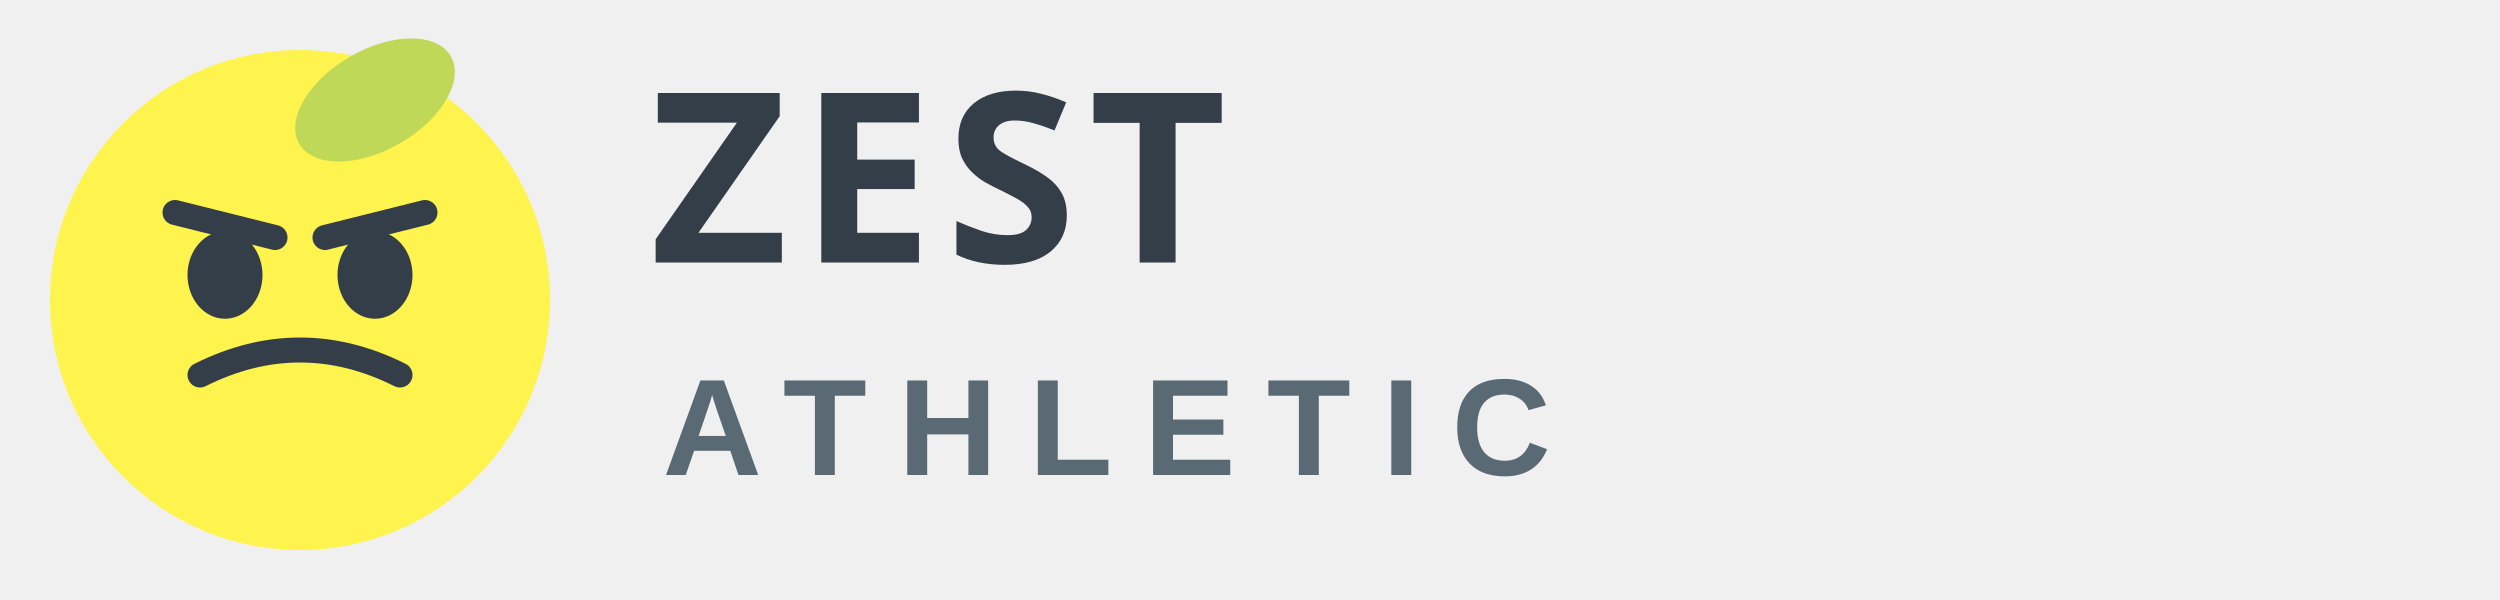
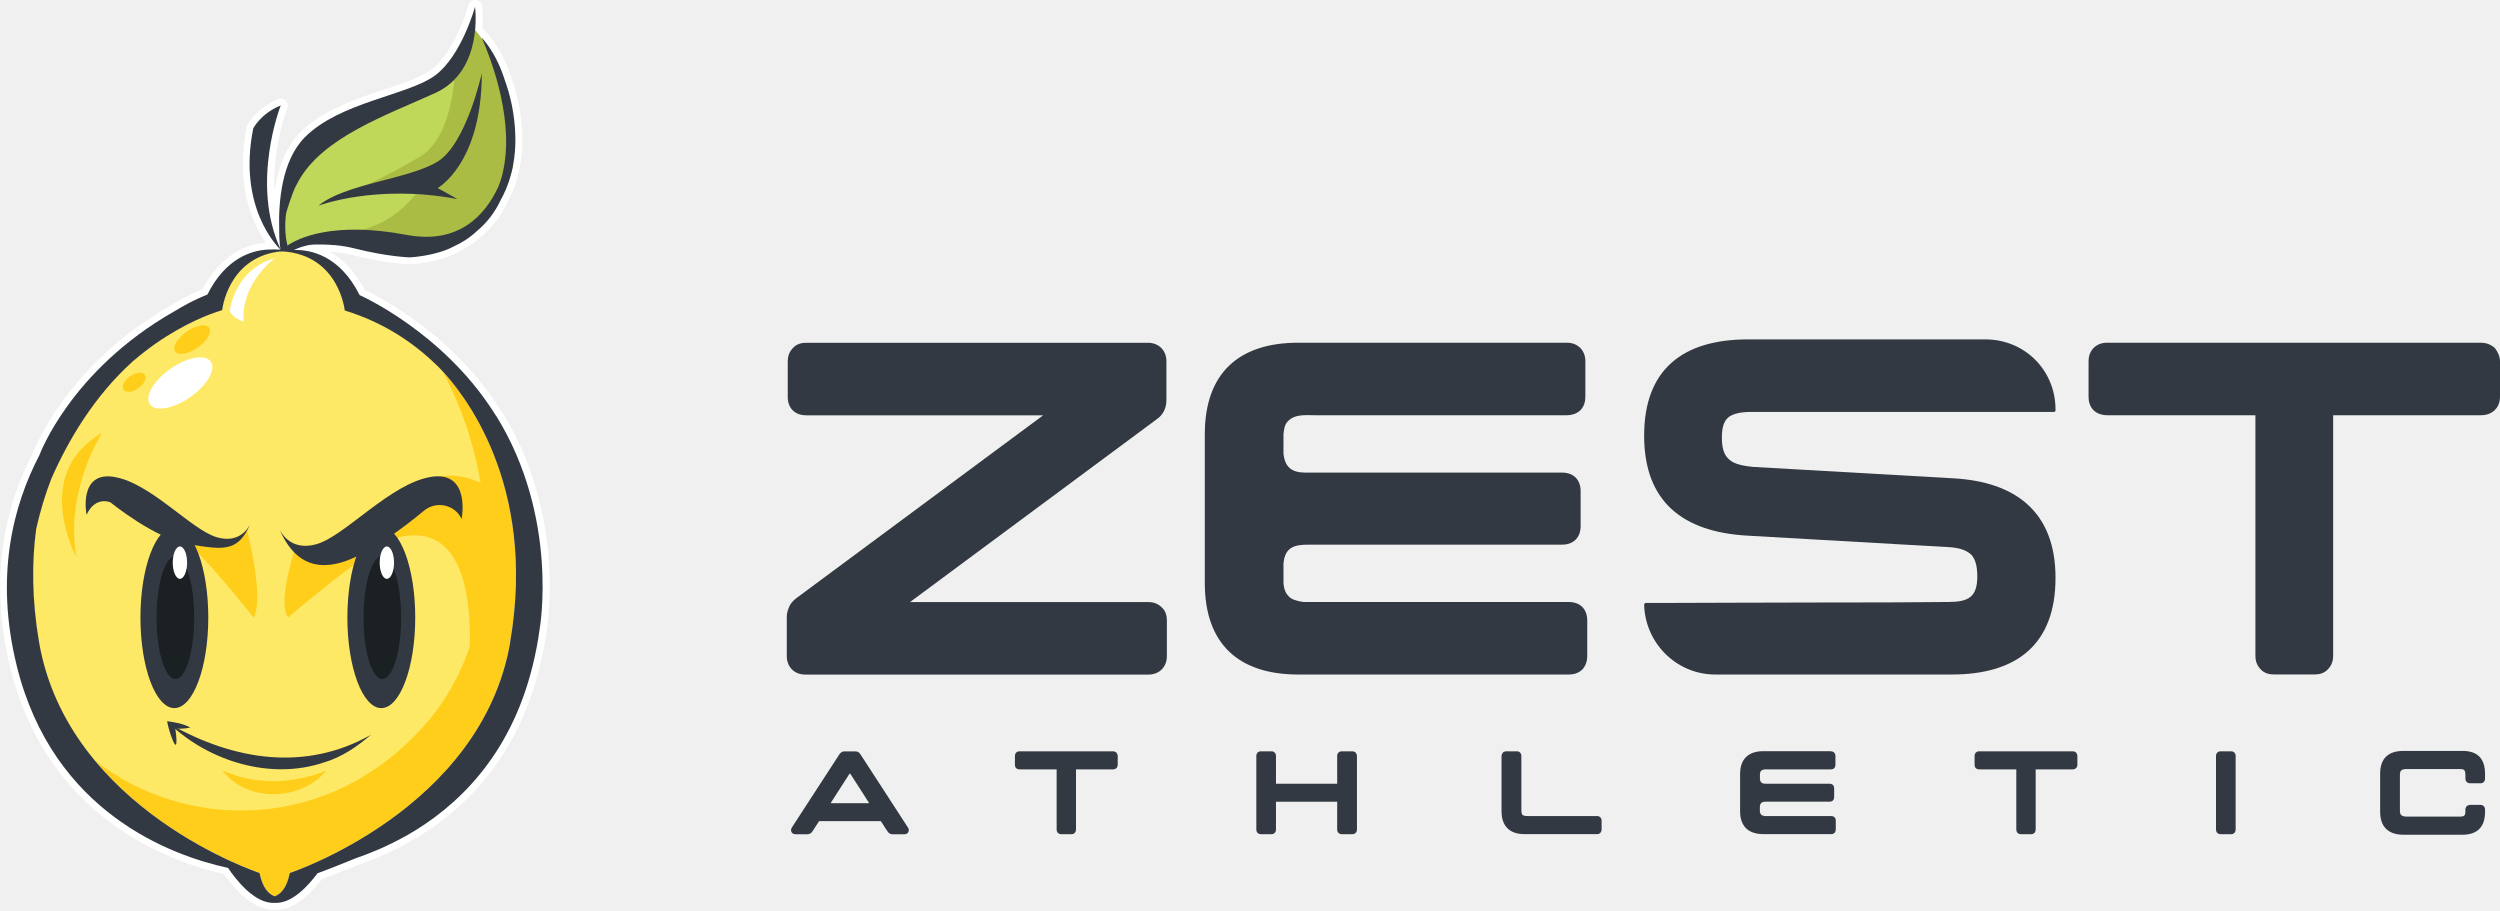
- <svg xmlns="http://www.w3.org/2000/svg" width="200" height="48" viewBox="0 0 200 48">
-   <circle cx="24" cy="24" r="20" fill="#FFF34D" />
-   <ellipse cx="30" cy="8" rx="7" ry="4" fill="#BFD857" transform="rotate(-30 30 8)" />
-   <ellipse cx="18" cy="22" rx="3" ry="3.5" fill="#333E48" />
-   <ellipse cx="30" cy="22" rx="3" ry="3.5" fill="#333E48" />
-   <line x1="14" y1="17" x2="22" y2="19" stroke="#333E48" stroke-width="2" stroke-linecap="round" />
-   <line x1="34" y1="17" x2="26" y2="19" stroke="#333E48" stroke-width="2" stroke-linecap="round" />
-   <path d="M16 30 Q24 26 32 30" stroke="#333E48" stroke-width="2" fill="none" stroke-linecap="round" />
-   <text x="52" y="21" font-family="Arial Black, sans-serif" font-weight="900" font-size="19" fill="#333E48" letter-spacing="1">ZEST</text>
-   <text x="53" y="38" font-family="Arial, sans-serif" font-weight="700" font-size="11" fill="#5A6A75" letter-spacing="2.5">ATHLETIC</text>
+ <svg xmlns="http://www.w3.org/2000/svg" id="Layer_2" data-name="Layer 2" viewBox="0 0 369.19 134.39">
+   <defs>
+     <style>
+       .cls-1 {
+         fill: none;
+         stroke: #fff;
+         stroke-linecap: round;
+         stroke-linejoin: round;
+         stroke-width: 2.05px;
+       }
+ 
+       .cls-2 {
+         fill: #1b2023;
+       }
+ 
+       .cls-2, .cls-3, .cls-4, .cls-5, .cls-6, .cls-7, .cls-8, .cls-9 {
+         stroke-width: 0px;
+       }
+ 
+       .cls-3 {
+         fill: #b2d236;
+       }
+ 
+       .cls-4 {
+         fill: #aabc43;
+       }
+ 
+       .cls-5 {
+         fill: #bfd859;
+       }
+ 
+       .cls-6 {
+         fill: #333942;
+       }
+ 
+       .cls-7 {
+         fill: #fff;
+       }
+ 
+       .cls-8 {
+         fill: #fee966;
+       }
+ 
+       .cls-9 {
+         fill: #ffce1a;
+       }
+     </style>
+   </defs>
+   <g id="Layer_1-2" data-name="Layer 1">
+     <g>
+       <g>
+         <path class="cls-6" d="M117.59,88.34l36.46-27.01h-34.99c-1.68,0-2.73-1.05-2.73-2.73v-5.25c0-.56.14-1.33.77-1.96.56-.63,1.33-.77,1.96-.77h50.46c1.61,0,2.73,1.12,2.73,2.73v5.74c0,1.19-.49,2.17-1.4,2.8l-36.46,27.02h35.2c.56,0,1.33.14,1.96.77.63.56.77,1.33.77,1.96v5.25c0,1.61-1.12,2.73-2.73,2.73h-50.67c-1.61,0-2.73-1.12-2.73-2.73v-5.74c0-.21,0-.77.35-1.54.21-.49.56-.91,1.05-1.26Z" />
+         <path class="cls-6" d="M231.39,50.61c1.61,0,2.73,1.12,2.73,2.73v5.25c0,.63-.14,1.4-.77,2.03-.63.56-1.4.7-1.96.7h-37.23c-1.33,0-2.94-.21-3.99.91-.49.49-.56,1.26-.63,1.89v2.87c.21,2.03,1.26,2.8,3.22,2.8h37.93c1.68,0,2.73,1.05,2.73,2.73v5.18c0,1.68-1.05,2.73-2.73,2.73h-37.37c-2.17,0-3.57.35-3.78,2.8v2.87c.07,1.05.42,1.61.77,1.96.35.42,1.12.7,2.17.84h39.19c1.68,0,2.73,1.05,2.73,2.73v5.25c0,.56-.14,1.33-.7,1.96-.63.63-1.4.77-2.03.77h-39.96c-8.75,0-13.79-4.48-13.79-13.51v-21.98c0-9.03,5.04-13.51,13.79-13.51h39.68Z" />
+         <path class="cls-6" d="M293.19,50.12c5.81,0,10.36,4.55,10.36,10.36v.07c0,.21-.07.28-.28.28h-44.65c-1.96,0-3.01.42-3.5.91-.49.49-.84,1.26-.84,2.87,0,1.47.28,2.45.91,3.08.56.63,1.54,1.05,3.71,1.26l29.46,1.68c9.31.49,15.19,4.97,15.19,14.7s-5.6,14.28-15.33,14.28h-34.92c-5.67,0-10.29-4.55-10.5-10.22,0-.21.07-.35.28-.35h2.59c4.69,0,15.26-.07,24.56-.07,5.6,0,11.27,0,17.43-.07,3.01,0,4.34-.7,4.34-3.78,0-1.47-.28-2.52-.84-3.15-.56-.56-1.54-1.12-3.71-1.19l-29.46-1.68c-9.45-.56-15.19-4.97-15.19-14.77s5.74-14.21,15.33-14.21h35.06Z" />
+         <path class="cls-6" d="M366.39,50.61c.63,0,1.4.21,2.03.77.49.63.77,1.33.77,1.96v5.25c0,1.68-1.19,2.73-2.8,2.73h-21.84v35.55c0,.56-.14,1.33-.77,1.96-.56.63-1.33.77-1.96.77h-6.02c-.63,0-1.4-.14-1.96-.77-.63-.63-.77-1.4-.77-1.96v-35.55h-21.91c-.56,0-1.33-.14-1.96-.7-.63-.63-.77-1.4-.77-2.03v-5.25c0-1.61,1.12-2.73,2.73-2.73h55.22Z" />
+       </g>
+       <g>
+         <path class="cls-6" d="M116.94,122.2l7.01-10.79c.05-.09.16-.23.35-.35.11-.07.23-.1.37-.1h1.68c.33,0,.58.19.74.47l7,10.79c.07.11.1.23.12.35,0,.23-.09.4-.28.54-.14.05-.26.09-.37.09h-1.8c-.14,0-.26-.04-.35-.09-.21-.12-.31-.3-.37-.38l-.37-.54c-.19-.33-.42-.68-.58-.91-.02-.02-.03-.02-.05-.02h-9.04s-.05,0-.05.02l-.94,1.45c-.07.12-.18.26-.37.38-.17.05-.3.09-.37.09h-1.8c-.1,0-.23-.04-.37-.09-.19-.14-.28-.31-.28-.54,0-.14.07-.24.12-.37ZM128.24,118.61c.09,0,.11-.04.05-.11l-2.71-4.22c-.05-.05-.09-.05-.14,0l-2.71,4.22c-.05.07-.04.11.05.11h5.46Z" />
+         <path class="cls-6" d="M164.36,110.95c.16,0,.35.05.51.19.12.16.19.33.19.49v1.31c0,.42-.3.68-.7.68h-5.46v8.89c0,.14-.04.33-.19.49-.14.16-.33.19-.49.19h-1.5c-.16,0-.35-.04-.49-.19-.16-.16-.19-.35-.19-.49v-8.89h-5.48c-.14,0-.33-.04-.49-.17-.16-.16-.19-.35-.19-.51v-1.31c0-.4.28-.68.68-.68h13.8Z" />
+         <path class="cls-6" d="M185.53,111.63c0-.4.28-.68.68-.68h1.54c.16,0,.35.03.49.19.16.16.19.35.19.49v4.11h9.04v-4.11c0-.4.28-.68.68-.68h1.54c.16,0,.35.05.51.19.12.16.19.33.19.49v10.88c0,.42-.3.68-.7.68h-1.54c-.4,0-.68-.28-.68-.68v-4.11h-9.04v4.11c0,.14-.03.33-.19.49-.14.16-.33.19-.49.19h-1.54c-.4,0-.68-.28-.68-.68v-10.88Z" />
+         <path class="cls-6" d="M221.75,111.63c0-.16.07-.33.19-.49.16-.14.35-.19.51-.19h1.54c.16,0,.35.03.49.19.16.16.19.35.19.49v8.03c0,.4.09.59.17.68.12.09.28.17.7.17h10.3c.4,0,.68.28.68.68v1.31c0,.14-.05.33-.19.49-.16.16-.35.19-.49.19h-10.72c-2.19,0-3.38-1.19-3.38-3.38v-8.19Z" />
+         <path class="cls-6" d="M270.37,110.95c.4,0,.68.28.68.68v1.31c0,.16-.04.35-.19.51-.16.14-.35.17-.49.17h-9.31c-.33,0-.73-.05-1,.23-.12.12-.14.31-.16.47v.72c.05.51.32.7.8.7h9.48c.42,0,.68.26.68.68v1.29c0,.42-.26.68-.68.68h-9.34c-.54,0-.89.09-.95.7v.72c.02.26.11.4.19.49.09.11.28.18.54.21h9.8c.42,0,.68.26.68.68v1.31c0,.14-.04.33-.18.49-.16.16-.35.19-.51.19h-9.99c-2.19,0-3.45-1.12-3.45-3.38v-5.49c0-2.26,1.26-3.38,3.45-3.38h9.92Z" />
+         <path class="cls-6" d="M306.08,110.95c.16,0,.35.05.51.19.12.16.19.33.19.49v1.31c0,.42-.3.68-.7.68h-5.46v8.89c0,.14-.04.33-.19.49-.14.16-.33.19-.49.19h-1.5c-.16,0-.35-.04-.49-.19-.16-.16-.19-.35-.19-.49v-8.89h-5.48c-.14,0-.33-.04-.49-.17-.16-.16-.19-.35-.19-.51v-1.31c0-.4.28-.68.68-.68h13.8Z" />
+         <path class="cls-6" d="M329.47,110.95c.16,0,.35.03.49.19.16.16.19.35.19.49v10.88c0,.14-.04.33-.19.49-.14.16-.33.19-.49.19h-1.54c-.4,0-.68-.28-.68-.68v-10.88c0-.4.28-.68.68-.68h1.54Z" />
+         <path class="cls-6" d="M363.64,110.89c2.22,0,3.34,1.12,3.34,3.38v.7c0,.16-.04.37-.19.51-.14.16-.3.19-.49.19h-1.54c-.4,0-.68-.3-.68-.7v-.54c0-.44-.09-.61-.18-.7-.07-.09-.24-.16-.66-.16h-7.85c-.44,0-.66.09-.79.21-.12.09-.19.32-.19.65v5.28c0,.33.07.56.19.65.12.12.35.23.79.23h7.85c.68,0,.84-.14.84-.82v-.21c0-.16.05-.35.19-.51.16-.12.33-.19.49-.19h1.54c.42,0,.68.3.68.7v.37c0,2.19-1.15,3.34-3.34,3.34h-8.7c-2.19,0-3.45-1.12-3.45-3.38v-5.62c0-2.26,1.19-3.38,3.45-3.38h8.7Z" />
+       </g>
+       <g>
+         <g>
+           <path class="cls-1" d="M73.24,61.39c-.07-.11-.14-.22-.21-.33-.05-.08-.1-.16-.15-.24h0c-7.64-11.91-19.77-17.24-19.77-17.24-3-5.98-7.38-6.73-9.7-6.66.53-.26,1.59-.7,2.72-.79.16,0,.32-.01.49-.02.08,0,.15,0,.21,0,1.66-.03,3.57.09,5.45.56,5.03,1.27,8.25,1.34,8.25,1.34,0,0,3.93-.2,6.53-1.65h0c1.03-.45,2.22-1.16,3.45-2.31,1.34-1.13,2.54-2.61,3.44-4.53.02-.04.04-.07.06-.11,4.35-7.95.6-17.38.6-17.38,0,0,0,0,0,0-1.36-4.43-3.5-6.49-3.5-6.49,0,0,.06.12.16.35-.43-.63-.81-1.11-1.09-1.43.19-1.98,0-3.45,0-3.45,0,0-1.96,7.18-5.87,10.11-3.91,2.94-14.03,3.91-19.24,9.13-3.5,3.5-3.92,9.76-3.81,13.52h0s-.01,1.02.06,1.94c.02.46.07.85.16,1.14,0,0,0,0,0,0-4.54-9.78.01-21.28.01-21.28-2.94,1.19-4.06,3.38-4.06,3.38-2.33,11.58,3.54,17.45,4.02,17.91-.53-.02-1.29-.04-1.91,0,0,0-.01,0-.02,0-2.43.14-6.2,1.32-8.87,6.65,0,0-1.96.69-4.85,2.45-15.4,8.75-19.94,21.24-19.94,21.24h0c-3.9,7.44-6.63,17.9-3.35,31.15,5.34,21.62,22.77,27.99,31.2,29.82,1.06,1.59,3.89,5.34,6.88,5.16,2.56.16,5-2.58,6.32-4.36,1.42-.53,3.41-1.3,5.64-2.22,2.27-.78,4.77-1.83,7.32-3.25,0,0,.02,0,.03-.01h0c7.56-4.24,15.48-11.77,18.78-25.14.47-1.89.81-3.72,1.05-5.5h0s2.92-16.39-6.45-31.48Z" />
+           <g>
+             <path class="cls-5" d="M69.67,3.93s6.75,6.21,6.04,20.77c0,0-1.96,9.7-12.63,10.9s-11.9-.85-14.78-.44-6.16,1.64-6.16,1.64c0,0-1.23-3.77,0-7.84,1.23-4.07,2.88-7.77,6.99-9.83s8.22-2.88,12.74-5.34,7.81-9.86,7.81-9.86Z" />
+             <g>
+               <path class="cls-3" d="M52.9,27.66h-.02s0,0,.02,0Z" />
+               <path class="cls-4" d="M75.71,24.7c.7-14.57-6.04-20.77-6.04-20.77,0,0-.89,1.99-2.37,4.25-.1,5.73-1.18,12.6-5.44,15.06-7.32,4.24-8.81,4.42-8.96,4.42h9.18s-4.41,7.57-13.41,6.5l1.42,1.02c2.09.31,4.69,1.35,12.98.41,10.67-1.2,12.63-10.9,12.63-10.9Z" />
+             </g>
+             <path class="cls-9" d="M75.35,94.84c-4.27,24.76-32.56,34.08-32.56,34.08-.43,2.2-1.32,3.12-2.23,3.44-.9-.33-1.8-1.25-2.23-3.44,0,0-28.29-9.32-32.56-34.08-1.08-6.29-1.08-11.86-.43-16.72.6-2.69,1.36-5.15,2.24-7.43,2.58-5.86,6.41-12.26,12-17.3,4.58-3.97,9-6.04,11.39-6.96.6-.22,1.21-.44,1.84-.63,0,0,.77-7.55,8.23-8.63.13-.01.43-.04.8-.04,0,0,0,0,0,0,8.25.61,9.07,8.72,9.07,8.72,5.54,1.7,9.98,4.58,13.54,8.05-.02-.02-.03-.03-.03-.03,0,0,.05.05.15.14.2.2.41.4.6.61,3.06,3.21,14.21,16.74,10.16,40.22Z" />
+             <path class="cls-8" d="M64.58,54.01c-.1-.09-.15-.14-.15-.14,0,0,.01.01.03.03-3.56-3.46-8-6.34-13.54-8.05,0,0-.82-8.11-9.07-8.72,0,0,0,0,0,0-.37,0-.67.03-.8.04-7.46,1.08-8.23,8.63-8.23,8.63-.63.19-1.24.41-1.84.63-2.39.93-6.8,2.99-11.39,6.96-5.58,5.04-9.41,11.44-12,17.3-.88,2.28-1.64,4.74-2.24,7.43-.65,4.86-.66,10.43.43,16.72,1.2,6.97,4.3,12.71,8.14,17.37,13,10.4,34.69,11.22,49.16-5.56,11.71-13.57,10.7-36.56,2.19-51.94-.03-.03-.06-.06-.08-.09-.2-.2-.4-.41-.6-.61Z" />
+             <g>
+               <path class="cls-6" d="M71.15,10.81s-2.28,10.44-6.52,13.05c-4.24,2.61-13.7,3.26-17.61,6.52,0,0,8.48-3.26,20.55-.98l-2.94-1.63s6.52-3.59,6.52-16.96Z" />
+               <path class="cls-6" d="M73.24,61.39c-.07-.11-.14-.22-.21-.33-.05-.08-.1-.16-.15-.24h0c-7.64-11.91-19.77-17.24-19.77-17.24-3-5.98-7.38-6.73-9.7-6.66.53-.26,1.59-.7,2.72-.79.16,0,.32-.01.49-.02.08,0,.15,0,.21,0,1.66-.03,3.57.09,5.45.56,5.03,1.27,8.25,1.34,8.25,1.34,0,0,3.93-.2,6.53-1.65h0c1.03-.45,2.22-1.16,3.45-2.31,1.34-1.13,2.54-2.61,3.44-4.53.02-.04.04-.07.06-.11,4.35-7.95.6-17.38.6-17.38,0,0,0,0,0,0-1.36-4.43-3.5-6.49-3.5-6.49,0,0,3.76,7.92,3.63,15.74-.05,2.18-.36,4.42-1.18,6.38,0,0,0,0,0-.01-1.9,4.07-5.78,8.49-13.49,7.04-10.99-2.07-16.09.53-17.62,1.57-.22-.91-.5-2.65-.19-4.8.3-1.05.7-2.25,1.25-3.63.17-.34.35-.69.55-1.05,3.59-6.52,13.05-9.78,20.22-13.05,7.18-3.26,5.87-12.72,5.87-12.72,0,0-1.96,7.18-5.87,10.11-3.91,2.94-14.03,3.91-19.24,9.13-3.5,3.5-3.92,9.76-3.81,13.52h0s-.01,1.02.06,1.94c.02.46.07.85.16,1.14,0,0,0,0,0,0-4.54-9.78.01-21.28.01-21.28-2.94,1.19-4.06,3.38-4.06,3.38-2.33,11.58,3.54,17.45,4.02,17.91-.53-.02-1.29-.04-1.91,0,0,0-.01,0-.02,0-2.43.14-6.2,1.32-8.87,6.65,0,0-1.96.69-4.85,2.45-15.4,8.75-19.94,21.24-19.94,21.24h0c-3.9,7.44-6.63,17.9-3.35,31.15,5.34,21.62,22.77,27.99,31.2,29.82,1.06,1.59,3.89,5.34,6.88,5.16,2.56.16,5-2.58,6.32-4.36,1.42-.53,3.41-1.3,5.64-2.22,2.27-.78,4.77-1.83,7.32-3.25,0,0,.02,0,.03-.01h0c7.56-4.24,15.48-11.77,18.78-25.14.47-1.89.81-3.72,1.05-5.5h0s2.92-16.39-6.45-31.48ZM75.35,94.84c-4.27,24.76-32.56,34.08-32.56,34.08-.43,2.2-1.32,3.12-2.23,3.44-.9-.33-1.8-1.25-2.23-3.44,0,0-28.29-9.32-32.56-34.08-1.08-6.29-1.08-11.86-.43-16.72.6-2.69,1.36-5.15,2.24-7.43,2.58-5.86,6.41-12.26,12-17.3,4.58-3.97,9-6.04,11.39-6.96.6-.22,1.21-.44,1.84-.63,0,0,.77-7.55,8.23-8.63.13-.01.43-.04.8-.04,0,0,0,0,0,0,8.25.61,9.07,8.72,9.07,8.72,5.54,1.7,9.98,4.58,13.54,8.05-.02-.02-.03-.03-.03-.03,0,0,.05.05.15.14.2.2.41.4.6.61,3.06,3.21,14.21,16.74,10.16,40.22Z" />
+             </g>
+             <path class="cls-9" d="M37.45,91.2s-8.04-10.23-10.51-11.46c0,0,6.69,1.91,9.55-1.43,0,0,2.6,10.02.96,12.89Z" />
+             <path class="cls-9" d="M42.54,91.18s10.11-8.6,12.57-9.52c0,0-10.03.96-11.46-.96,0,0-2.76,8.32-1.11,10.48Z" />
+             <ellipse class="cls-9" cx="28.37" cy="50.16" rx="3.08" ry="1.43" transform="translate(-23.63 25.33) rotate(-34.99)" />
+             <ellipse class="cls-7" cx="26.63" cy="56.56" rx="5.49" ry="2.55" transform="translate(-27.62 25.49) rotate(-34.99)" />
+             <ellipse class="cls-9" cx="19.81" cy="56.46" rx="1.92" ry="1.08" transform="translate(-28.79 21.56) rotate(-34.99)" />
+             <path class="cls-9" d="M68.97,100.76s3.82-26.27-11.46-21.01c0,0,2.87-15.76,16.71-6.69" />
+             <path class="cls-9" d="M11.27,82.26s-6.73-12.28,3.81-18.34c0,0-5.51,8.45-3.81,18.34Z" />
+             <path class="cls-7" d="M33.92,45.84s.82-6.16,6.66-7.69c0,0-5.01,3.58-4.6,9.33,0,0-1.64-.41-2.05-1.64Z" />
+           </g>
+         </g>
+         <path class="cls-6" d="M63.65,70.43c-5.94.93-12.64,8.66-16.84,9.91-3.78,1.12-5.27-1.61-5.54-2.18,2.07,4.8,5.21,6.01,9.07,4.92,4.14-1.17,9.89-5.68,12.27-7.66,1.78-1.48,4.5-.93,5.52,1.14.02.03.03.06.04.09,0,0,1.41-7.16-4.53-6.23Z" />
+         <path class="cls-6" d="M16.85,70.43c5.34.84,11.36,7.78,15.14,8.9,3.39,1.01,4.74-1.44,4.98-1.96-1.86,4.31-4.15,3.77-9.05,3.02-4.93-.75-11.6-6.2-11.6-6.2,0,0-2.21-1.01-3.54,1.83,0,0-1.27-6.44,4.07-5.6Z" />
+         <path class="cls-9" d="M48.18,113.82c-3.77,4.52-11.74,4.74-15.36-.06,5.02,2.24,10.28,2,15.36.06h0Z" />
+         <g>
+           <ellipse class="cls-6" cx="25.75" cy="91.2" rx="5.01" ry="13.37" />
+           <ellipse class="cls-2" cx="25.9" cy="91.2" rx="2.78" ry="9.07" />
+           <ellipse class="cls-7" cx="26.57" cy="83.09" rx="1.06" ry="2.39" />
+         </g>
+         <g>
+           <ellipse class="cls-6" cx="56.31" cy="91.2" rx="5.01" ry="13.37" />
+           <ellipse class="cls-2" cx="56.46" cy="91.2" rx="2.78" ry="9.07" />
+           <ellipse class="cls-7" cx="57.13" cy="83.09" rx="1.06" ry="2.39" />
+         </g>
+         <path class="cls-6" d="M25.12,106.96c9.39,5.3,19.93,7.04,29.65,1.56-2.01,1.72-4.31,3.31-6.95,4.08-7.79,2.63-16.84-.13-22.7-5.64h0Z" />
+         <path class="cls-6" d="M28.11,107.44c-.97.23-1.92.2-2.88.1,0,0,.52-.57.52-.57.12.51.21,1.03.26,1.56.34,3.76-1.17-.82-1.33-2.03,1.18.17,2.36.36,3.42.94h0Z" />
+       </g>
+     </g>
+   </g>
</svg>
